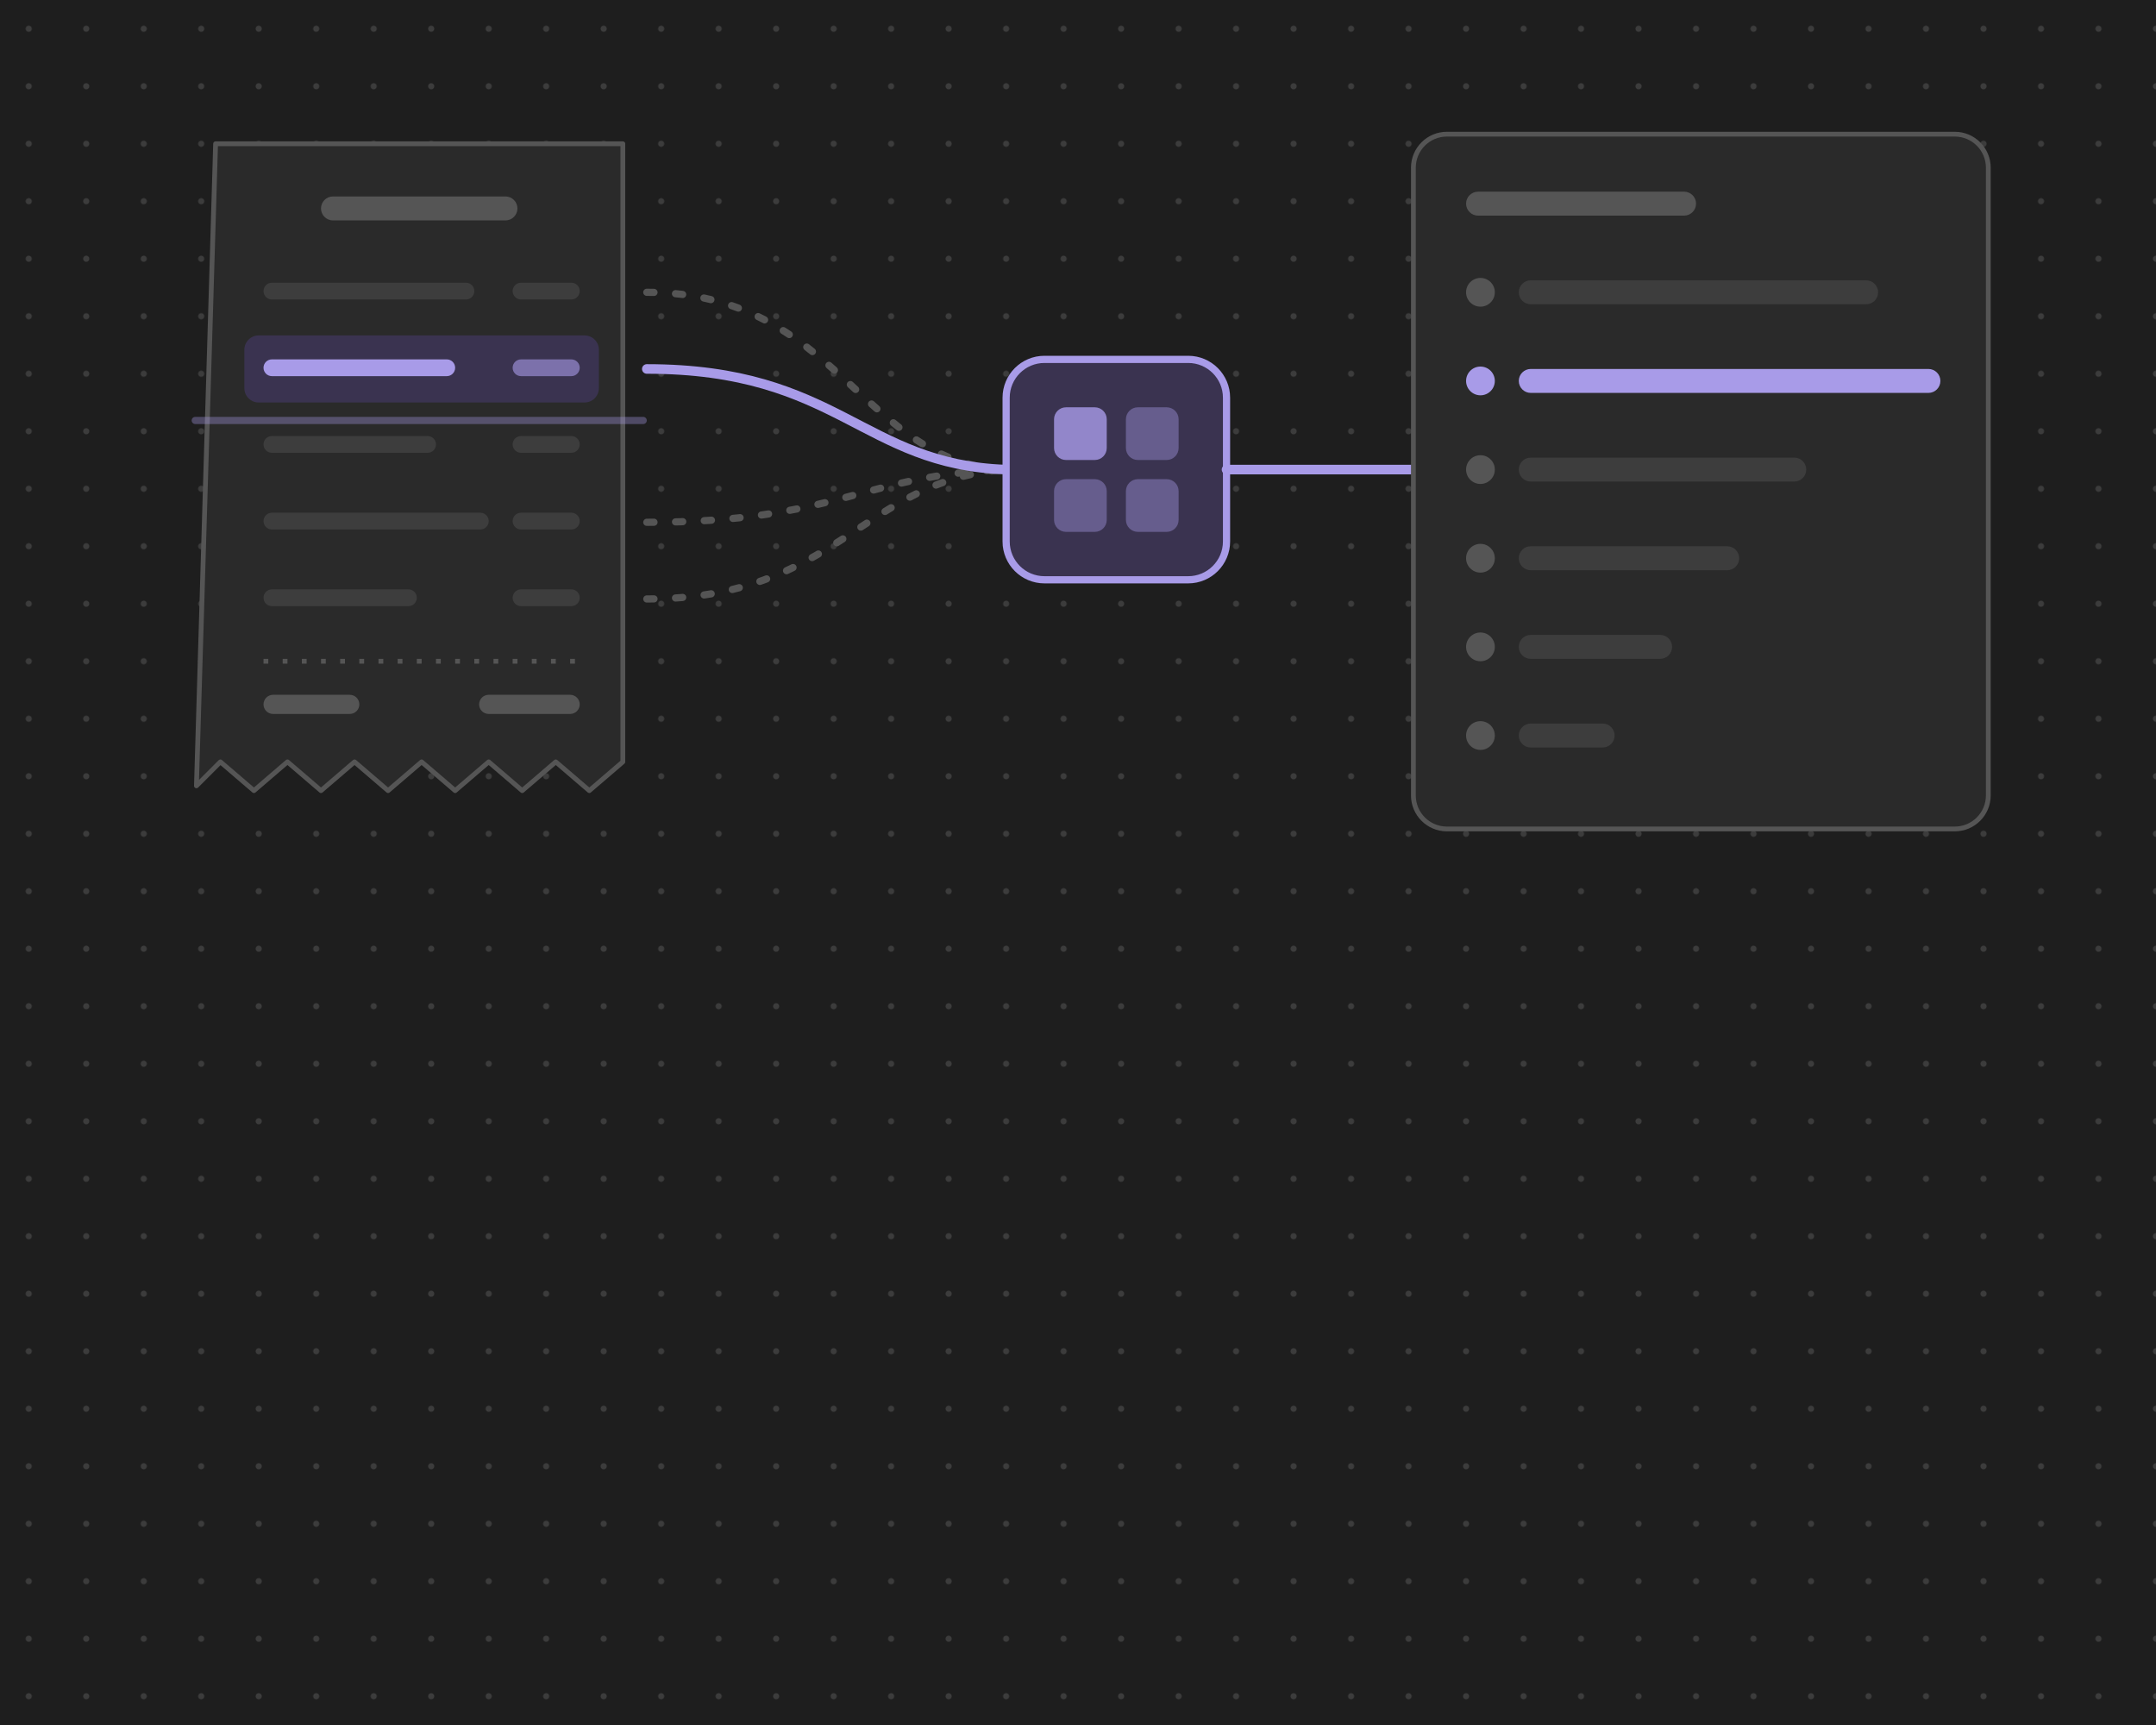
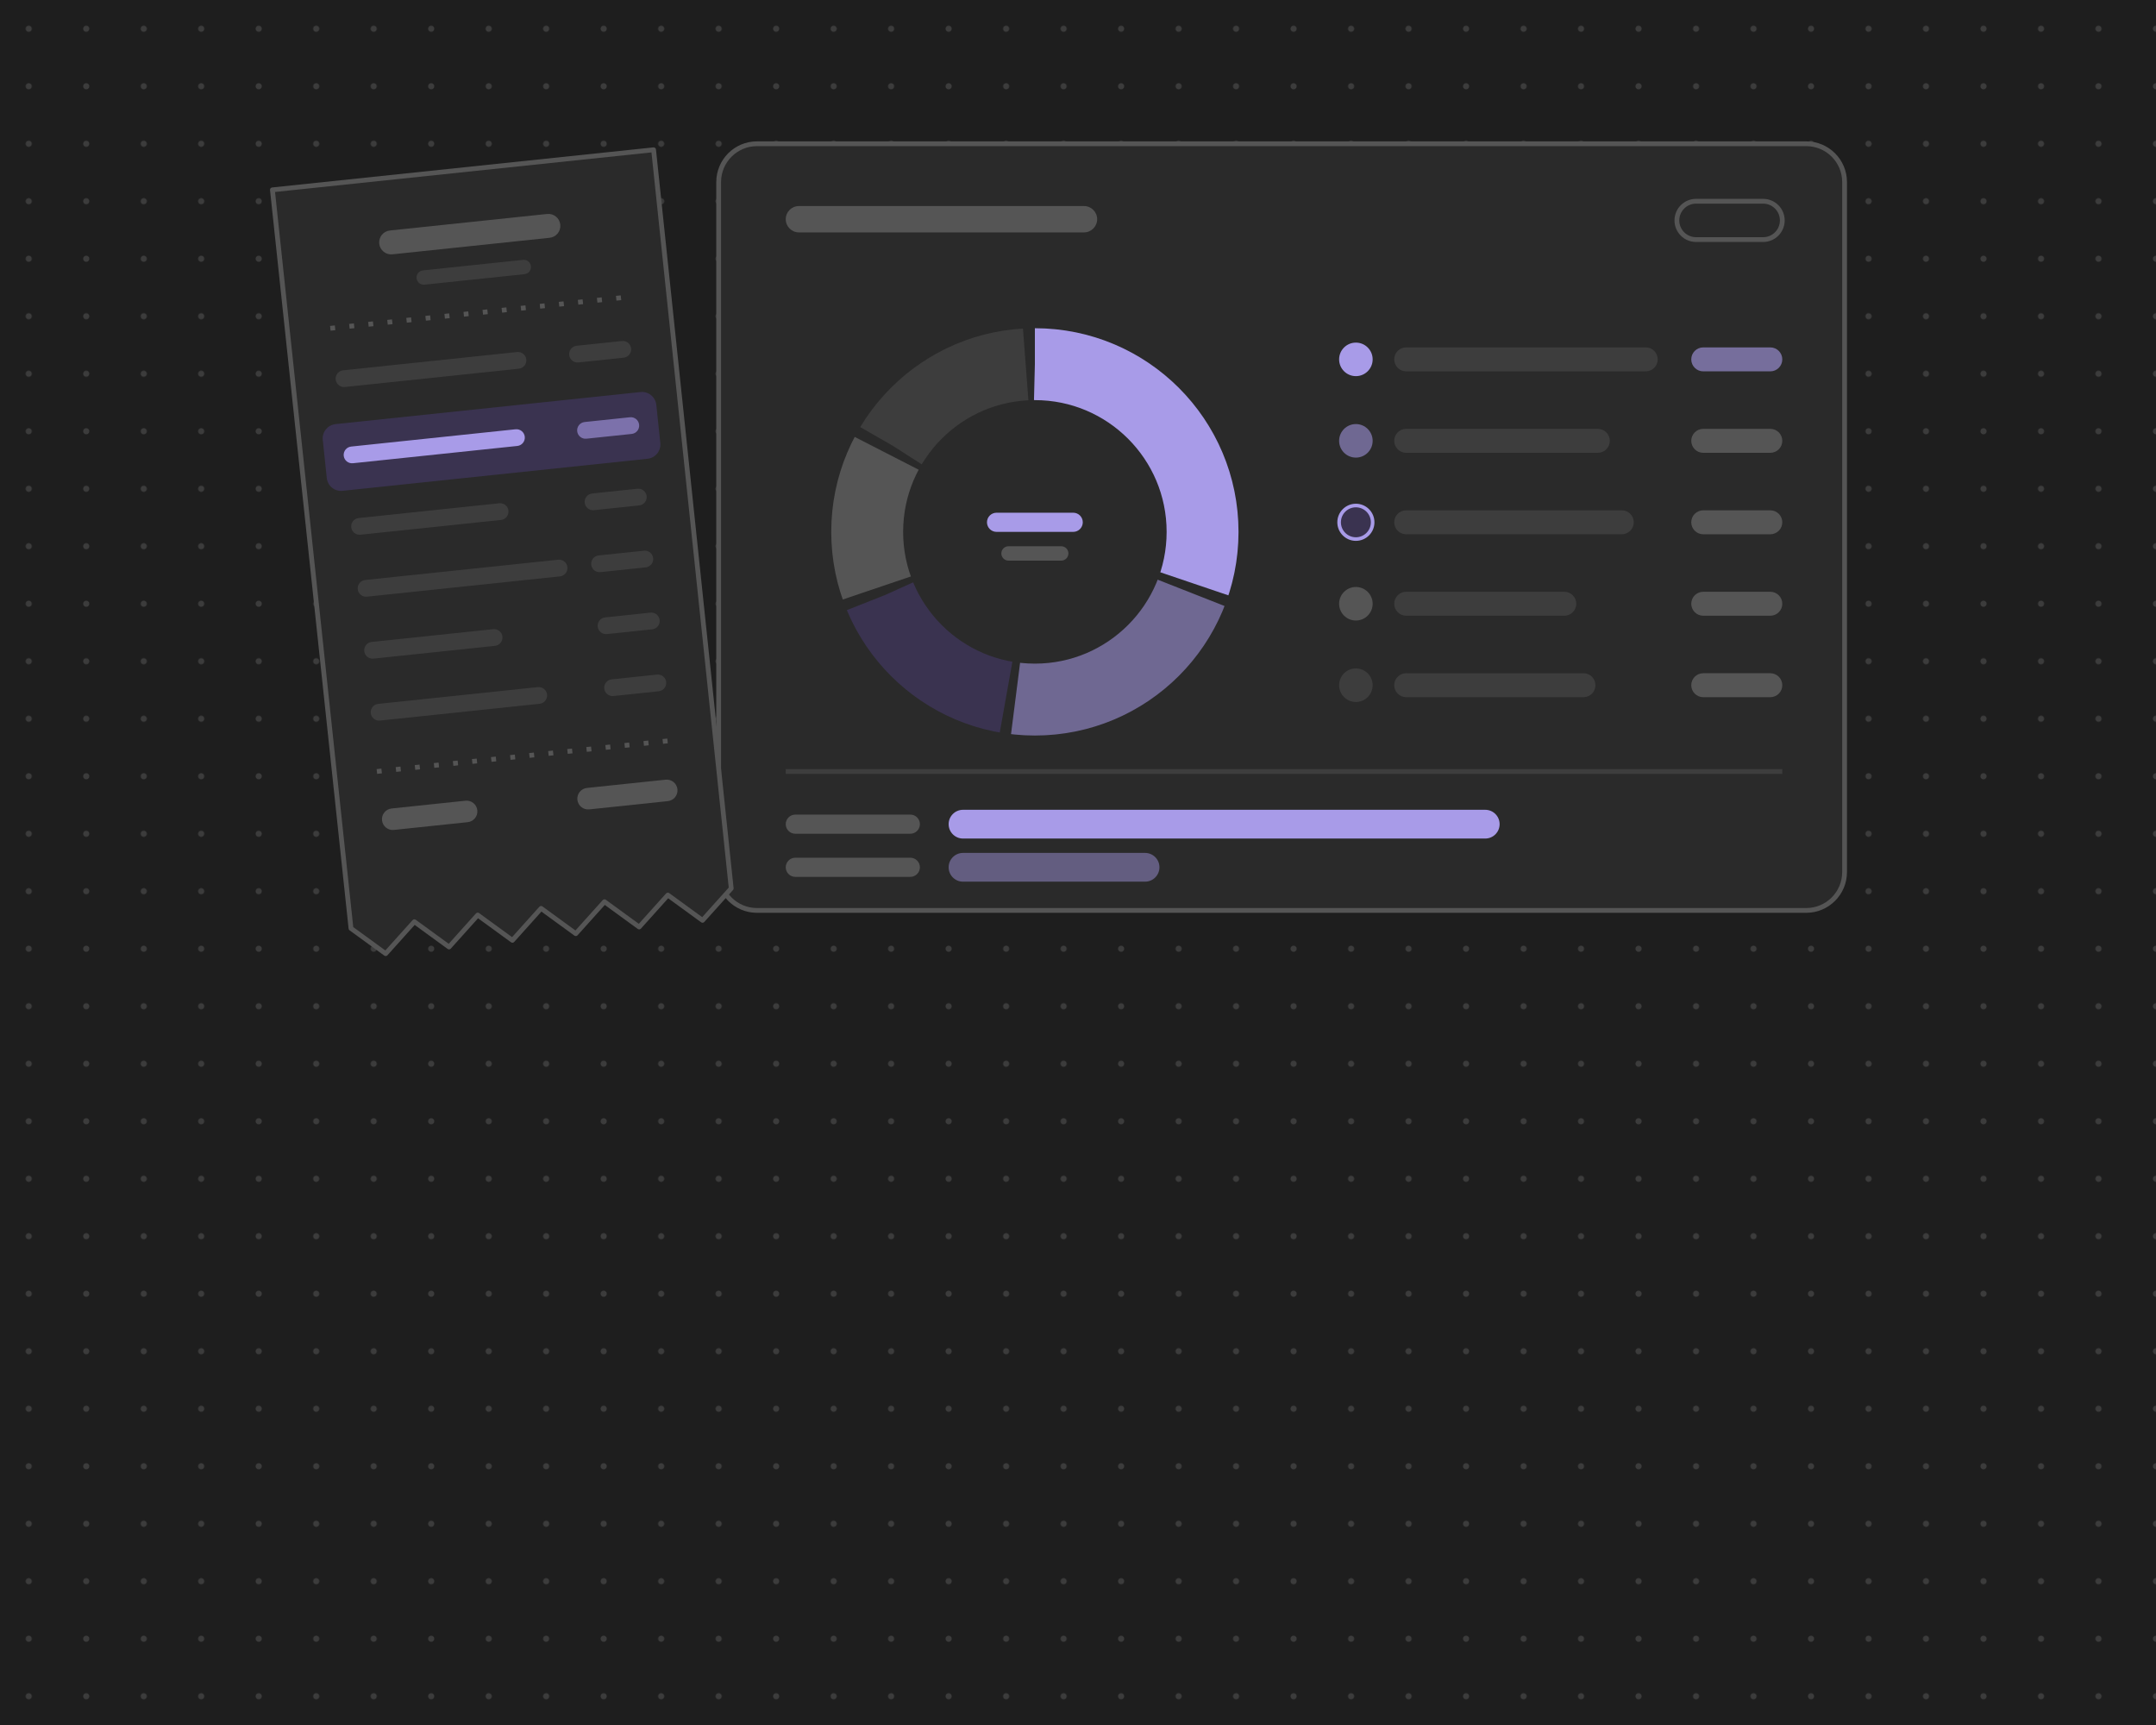
<svg xmlns="http://www.w3.org/2000/svg" viewBox="0 0 900 720">
  <defs>
    <pattern id="g" width="24" height="24" patternUnits="userSpaceOnUse">
      <circle cx="12" cy="12" r="1.3" fill="#c2c2c2" opacity="0.18" />
    </pattern>
  </defs>
  <rect width="900" height="720" fill="#1e1e1e" />
  <rect width="900" height="720" fill="url(#g)" />
-   <path d="M90 60 H 260 V 318 l -14 12 l -14 -12 l -14 12 l -14 -12 l -14 12 l -14 -12 l -14 12 l -14 -12 l -14 12 l -14 -12 l -14 12 l -14 -12 l -10 10 Z" fill="#2a2a2a" stroke="#555555" stroke-width="2" stroke-linejoin="round" />
-   <rect x="134" y="82" width="82" height="10" rx="5" fill="#555555" />
-   <g fill="#3d3d3d">
-     <rect x="110" y="118" width="88" height="7" rx="3.5" />
-     <rect x="214" y="118" width="28" height="7" rx="3.5" />
-     <rect x="110" y="182" width="72" height="7" rx="3.5" />
-     <rect x="214" y="182" width="28" height="7" rx="3.5" />
-     <rect x="110" y="214" width="94" height="7" rx="3.5" />
-     <rect x="214" y="214" width="28" height="7" rx="3.5" />
-     <rect x="110" y="246" width="64" height="7" rx="3.5" />
-     <rect x="214" y="246" width="28" height="7" rx="3.5" />
+   <rect x="300" y="60" width="470" height="320" rx="16" fill="#2a2a2a" stroke="#555555" stroke-width="2" />
+   <rect x="328" y="86" width="130" height="11" rx="5.5" fill="#555555" />
+   <rect x="700" y="84" width="44" height="16" rx="8" fill="none" stroke="#555555" stroke-width="2" />
+   <g transform="rotate(-90 432 222)" fill="none" stroke-width="30">
+     <circle cx="432" cy="222" r="70" stroke="#a89be8" stroke-dasharray="132 308" />
+     <circle cx="432" cy="222" r="70" stroke="#a89be8" opacity="0.55" stroke-dasharray="92 348" stroke-dashoffset="-136" />
+     <circle cx="432" cy="222" r="70" stroke="#3a3350" stroke-dasharray="70 370" stroke-dashoffset="-232" />
+     <circle cx="432" cy="222" r="70" stroke="#555555" stroke-dasharray="58 382" stroke-dashoffset="-306" />
+     <circle cx="432" cy="222" r="70" stroke="#3d3d3d" stroke-dasharray="68 372" stroke-dashoffset="-368" />
  </g>
-   <rect x="102" y="140" width="148" height="28" rx="6" fill="#3a3350" />
-   <rect x="110" y="150" width="80" height="7" rx="3.5" fill="#a89be8" />
-   <rect x="214" y="150" width="28" height="7" rx="3.5" fill="#a89be8" opacity="0.6" />
-   <line x1="110" y1="276" x2="242" y2="276" stroke="#555555" stroke-width="2" stroke-dasharray="2 6" />
-   <rect x="110" y="290" width="40" height="8" rx="4" fill="#555555" />
-   <rect x="200" y="290" width="42" height="8" rx="4" fill="#555555" />
-   <rect x="80" y="174" width="190" height="3" rx="1.5" fill="#a89be8" opacity="0.35" />
-   <g fill="none" stroke="#555555" stroke-width="3" stroke-dasharray="3 9" stroke-linecap="round">
-     <path d="M270 122 C 350 122, 360 194, 420 196" />
-     <path d="M270 218 C 350 218, 360 198, 420 196" />
-     <path d="M270 250 C 350 250, 360 200, 420 196" />
+   <rect x="412" y="214" width="40" height="8" rx="4" fill="#a89be8" />
+   <rect x="418" y="228" width="28" height="6" rx="3" fill="#555555" />
+   <g>
+     <circle cx="566" cy="150" r="7" fill="#a89be8" />
+     <rect x="582" y="145" width="110" height="10" rx="5" fill="#3d3d3d" />
+     <rect x="706" y="145" width="38" height="10" rx="5" fill="#a89be8" opacity="0.6" />
+     <circle cx="566" cy="184" r="7" fill="#a89be8" opacity="0.55" />
+     <rect x="582" y="179" width="90" height="10" rx="5" fill="#3d3d3d" />
+     <rect x="706" y="179" width="38" height="10" rx="5" fill="#555555" />
+     <circle cx="566" cy="218" r="7" fill="#3a3350" stroke="#a89be8" stroke-width="1.5" />
+     <rect x="582" y="213" width="100" height="10" rx="5" fill="#3d3d3d" />
+     <rect x="706" y="213" width="38" height="10" rx="5" fill="#555555" />
+     <circle cx="566" cy="252" r="7" fill="#555555" />
+     <rect x="582" y="247" width="76" height="10" rx="5" fill="#3d3d3d" />
+     <rect x="706" y="247" width="38" height="10" rx="5" fill="#555555" />
+     <circle cx="566" cy="286" r="7" fill="#3d3d3d" />
+     <rect x="582" y="281" width="84" height="10" rx="5" fill="#3d3d3d" />
+     <rect x="706" y="281" width="38" height="10" rx="5" fill="#555555" />
  </g>
-   <path d="M270 154 C 350 154, 360 194, 420 196" fill="none" stroke="#a89be8" stroke-width="4" stroke-linecap="round" />
-   <rect x="420" y="150" width="92" height="92" rx="16" fill="#3a3350" stroke="#a89be8" stroke-width="3" />
-   <g fill="#a89be8" opacity="0.8">
-     <rect x="440" y="170" width="22" height="22" rx="5" />
-     <rect x="470" y="170" width="22" height="22" rx="5" opacity="0.5" />
-     <rect x="440" y="200" width="22" height="22" rx="5" opacity="0.5" />
-     <rect x="470" y="200" width="22" height="22" rx="5" opacity="0.5" />
+   <line x1="328" y1="322" x2="744" y2="322" stroke="#3d3d3d" stroke-width="2" />
+   <rect x="328" y="340" width="56" height="8" rx="4" fill="#555555" />
+   <rect x="396" y="338" width="230" height="12" rx="6" fill="#a89be8" />
+   <rect x="328" y="358" width="56" height="8" rx="4" fill="#555555" />
+   <rect x="396" y="356" width="88" height="12" rx="6" fill="#a89be8" opacity="0.45" />
+   <g transform="rotate(-6 210 230)">
+     <path d="M130 70 H 290 V 380 l -13.3 12 l -13.3 -12 l -13.3 12 l -13.3 -12 l -13.3 12 l -13.3 -12 l -13.3 12 l -13.3 -12 l -13.3 12 l -13.3 -12 l -13.3 12 l -13.3 -12 Z" fill="#2a2a2a" stroke="#555555" stroke-width="2" stroke-linejoin="round" />
+     <rect x="172" y="92" width="76" height="10" rx="5" fill="#555555" />
+     <rect x="186" y="110" width="48" height="6" rx="3" fill="#3d3d3d" />
+     <line x1="148" y1="130" x2="272" y2="130" stroke="#555555" stroke-width="2" stroke-dasharray="2 6" />
+     <g fill="#3d3d3d">
+       <rect x="148" y="148" width="80" height="7" rx="3.5" />
+       <rect x="246" y="148" width="26" height="7" rx="3.5" />
+       <rect x="148" y="210" width="66" height="7" rx="3.5" />
+       <rect x="246" y="210" width="26" height="7" rx="3.5" />
+       <rect x="148" y="236" width="88" height="7" rx="3.5" />
+       <rect x="246" y="236" width="26" height="7" rx="3.5" />
+       <rect x="148" y="262" width="58" height="7" rx="3.5" />
+       <rect x="246" y="262" width="26" height="7" rx="3.5" />
+       <rect x="148" y="288" width="74" height="7" rx="3.5" />
+       <rect x="246" y="288" width="26" height="7" rx="3.5" />
+     </g>
+     <rect x="140" y="170" width="140" height="28" rx="6" fill="#3a3350" />
+     <rect x="148" y="180" width="76" height="7" rx="3.5" fill="#a89be8" />
+     <rect x="246" y="180" width="26" height="7" rx="3.5" fill="#a89be8" opacity="0.6" />
+     <line x1="148" y1="316" x2="272" y2="316" stroke="#555555" stroke-width="2" stroke-dasharray="2 6" />
+     <rect x="148" y="332" width="40" height="9" rx="4.5" fill="#555555" />
+     <rect x="230" y="332" width="42" height="9" rx="4.5" fill="#555555" />
  </g>
-   <path d="M512 196 C 552 196, 560 196, 590 196" fill="none" stroke="#a89be8" stroke-width="4" stroke-linecap="round" />
-   <rect x="590" y="56" width="240" height="290" rx="14" fill="#2a2a2a" stroke="#555555" stroke-width="2" />
-   <rect x="612" y="80" width="96" height="10" rx="5" fill="#555555" />
-   <g fill="#555555">
-     <circle cx="618" cy="122" r="6" />
-     <circle cx="618" cy="196" r="6" />
-     <circle cx="618" cy="233" r="6" />
-     <circle cx="618" cy="270" r="6" />
-     <circle cx="618" cy="307" r="6" />
-   </g>
-   <circle cx="618" cy="159" r="6" fill="#a89be8" />
-   <g fill="#3d3d3d">
-     <rect x="634" y="117" width="150" height="10" rx="5" />
-     <rect x="634" y="191" width="120" height="10" rx="5" />
-     <rect x="634" y="228" width="92" height="10" rx="5" />
-     <rect x="634" y="265" width="64" height="10" rx="5" />
-     <rect x="634" y="302" width="40" height="10" rx="5" />
-   </g>
-   <rect x="634" y="154" width="176" height="10" rx="5" fill="#a89be8" />
</svg>
